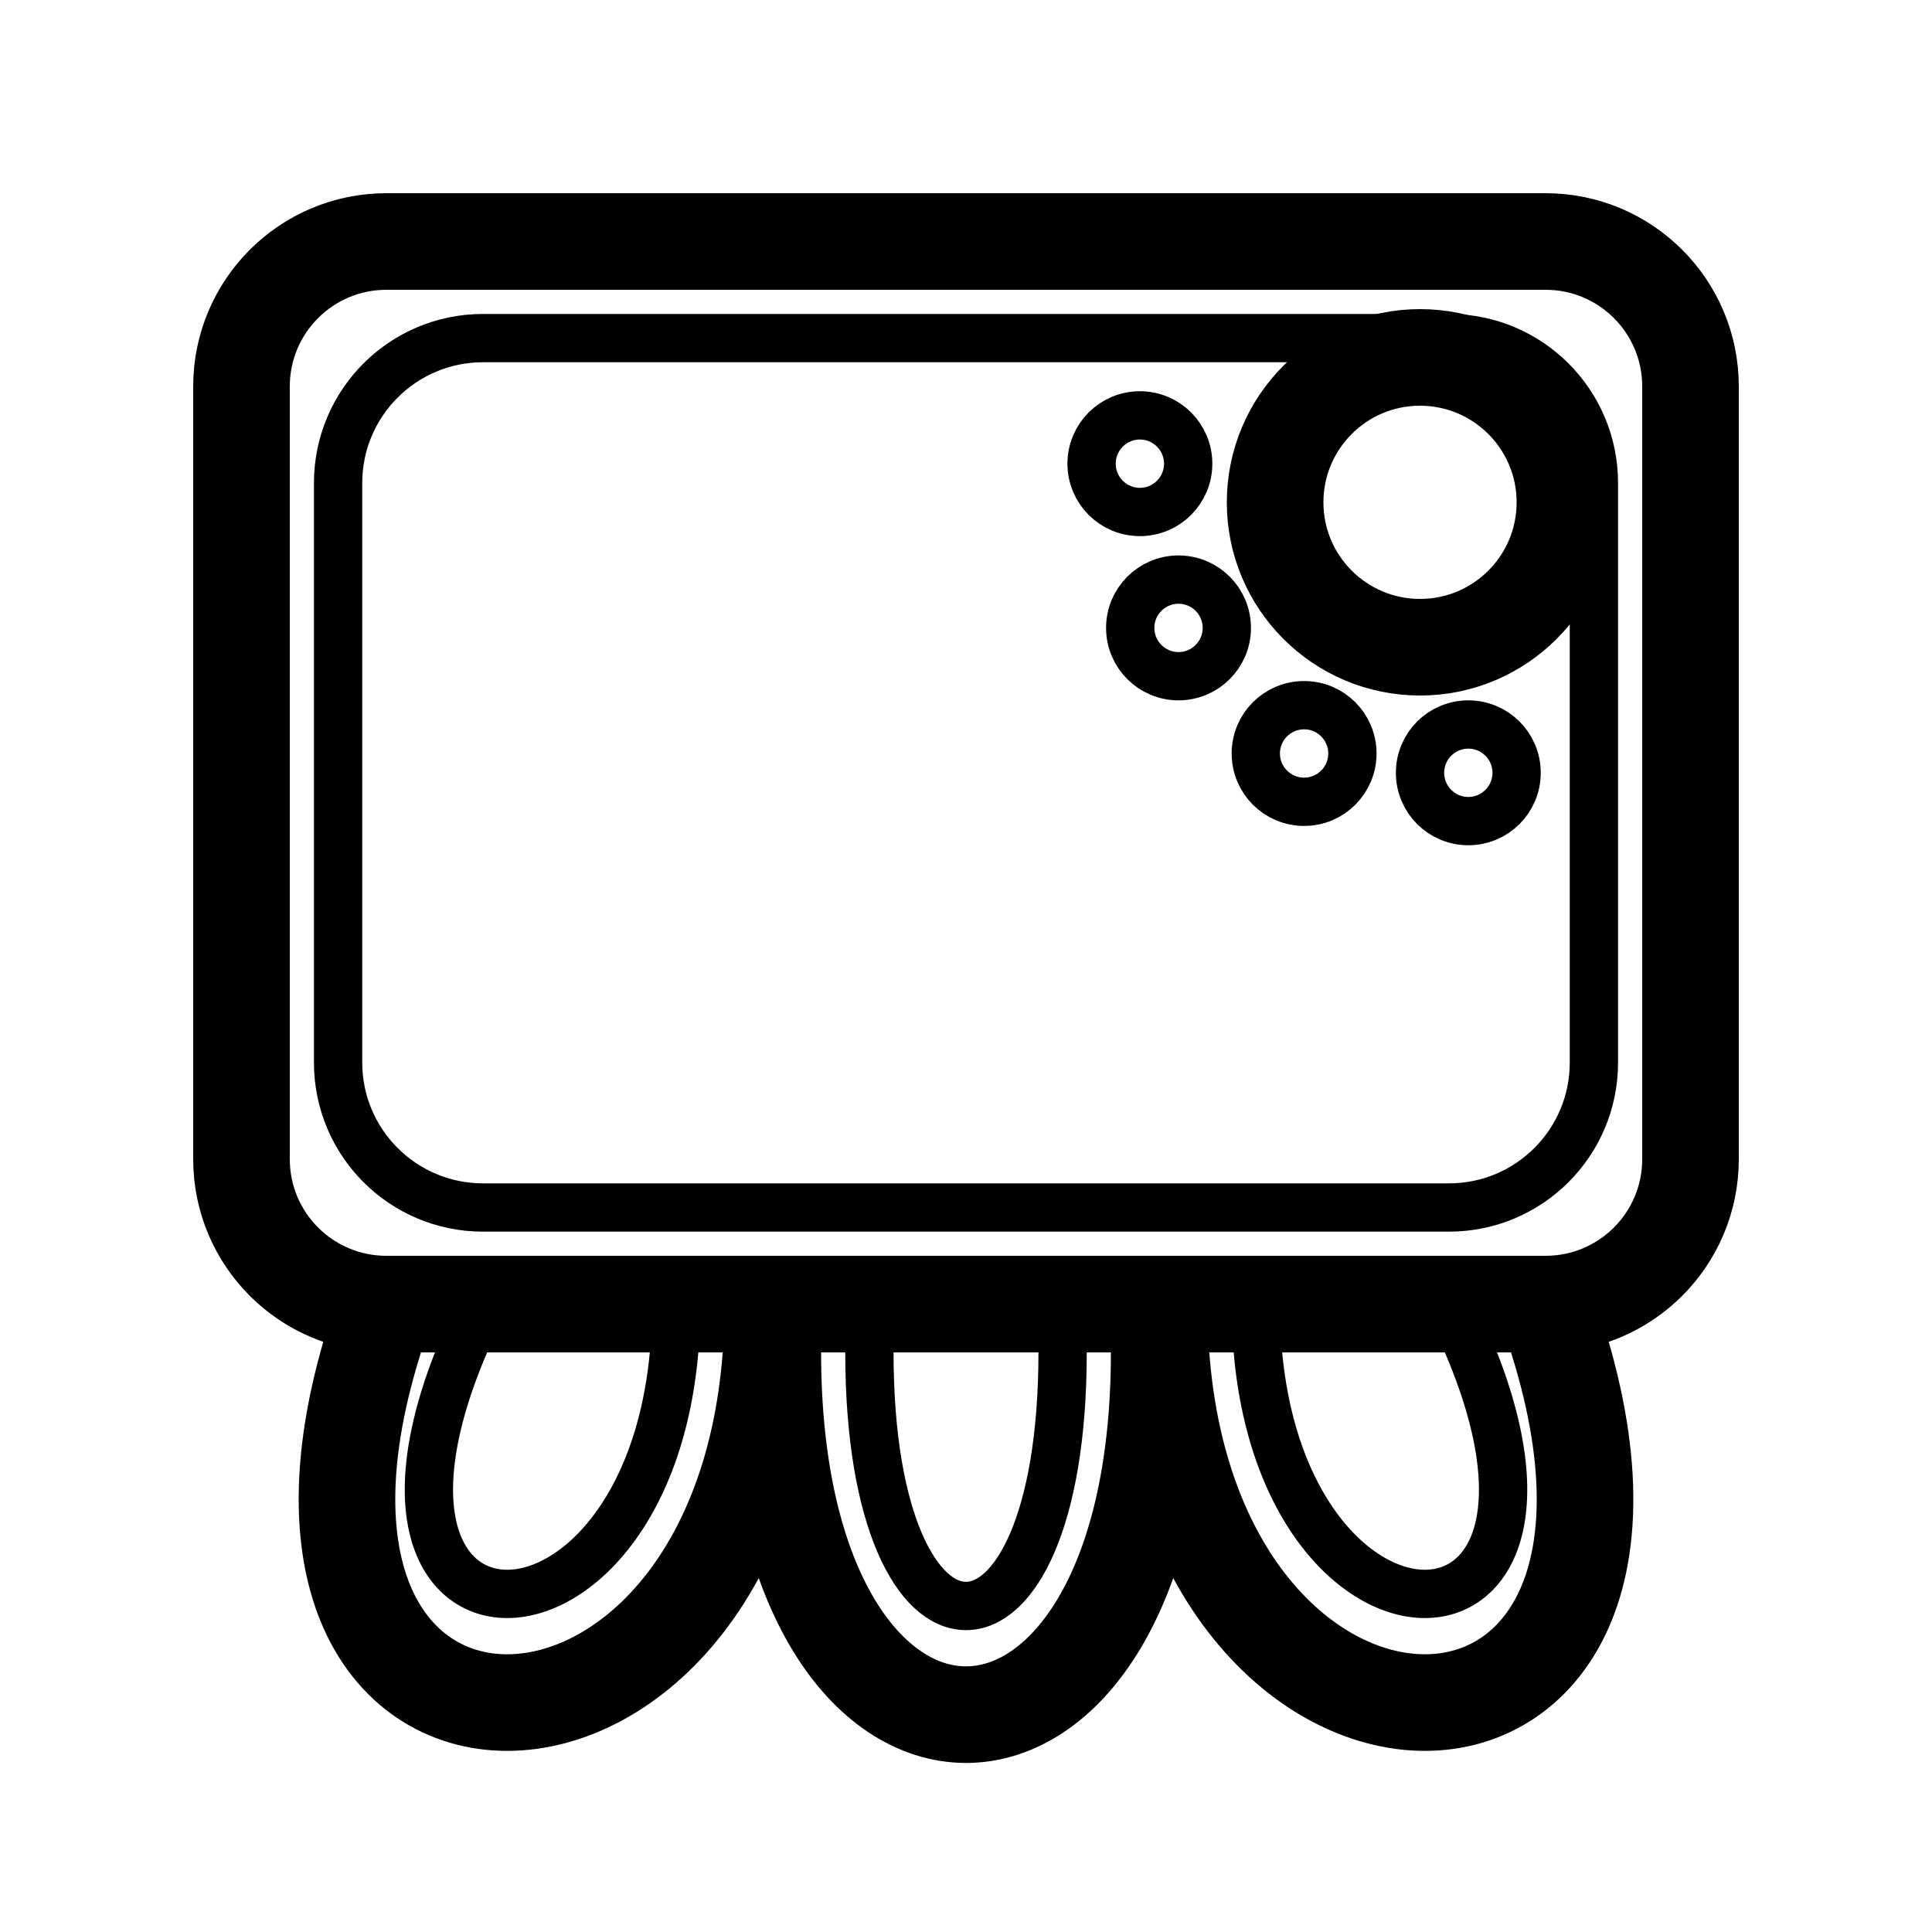
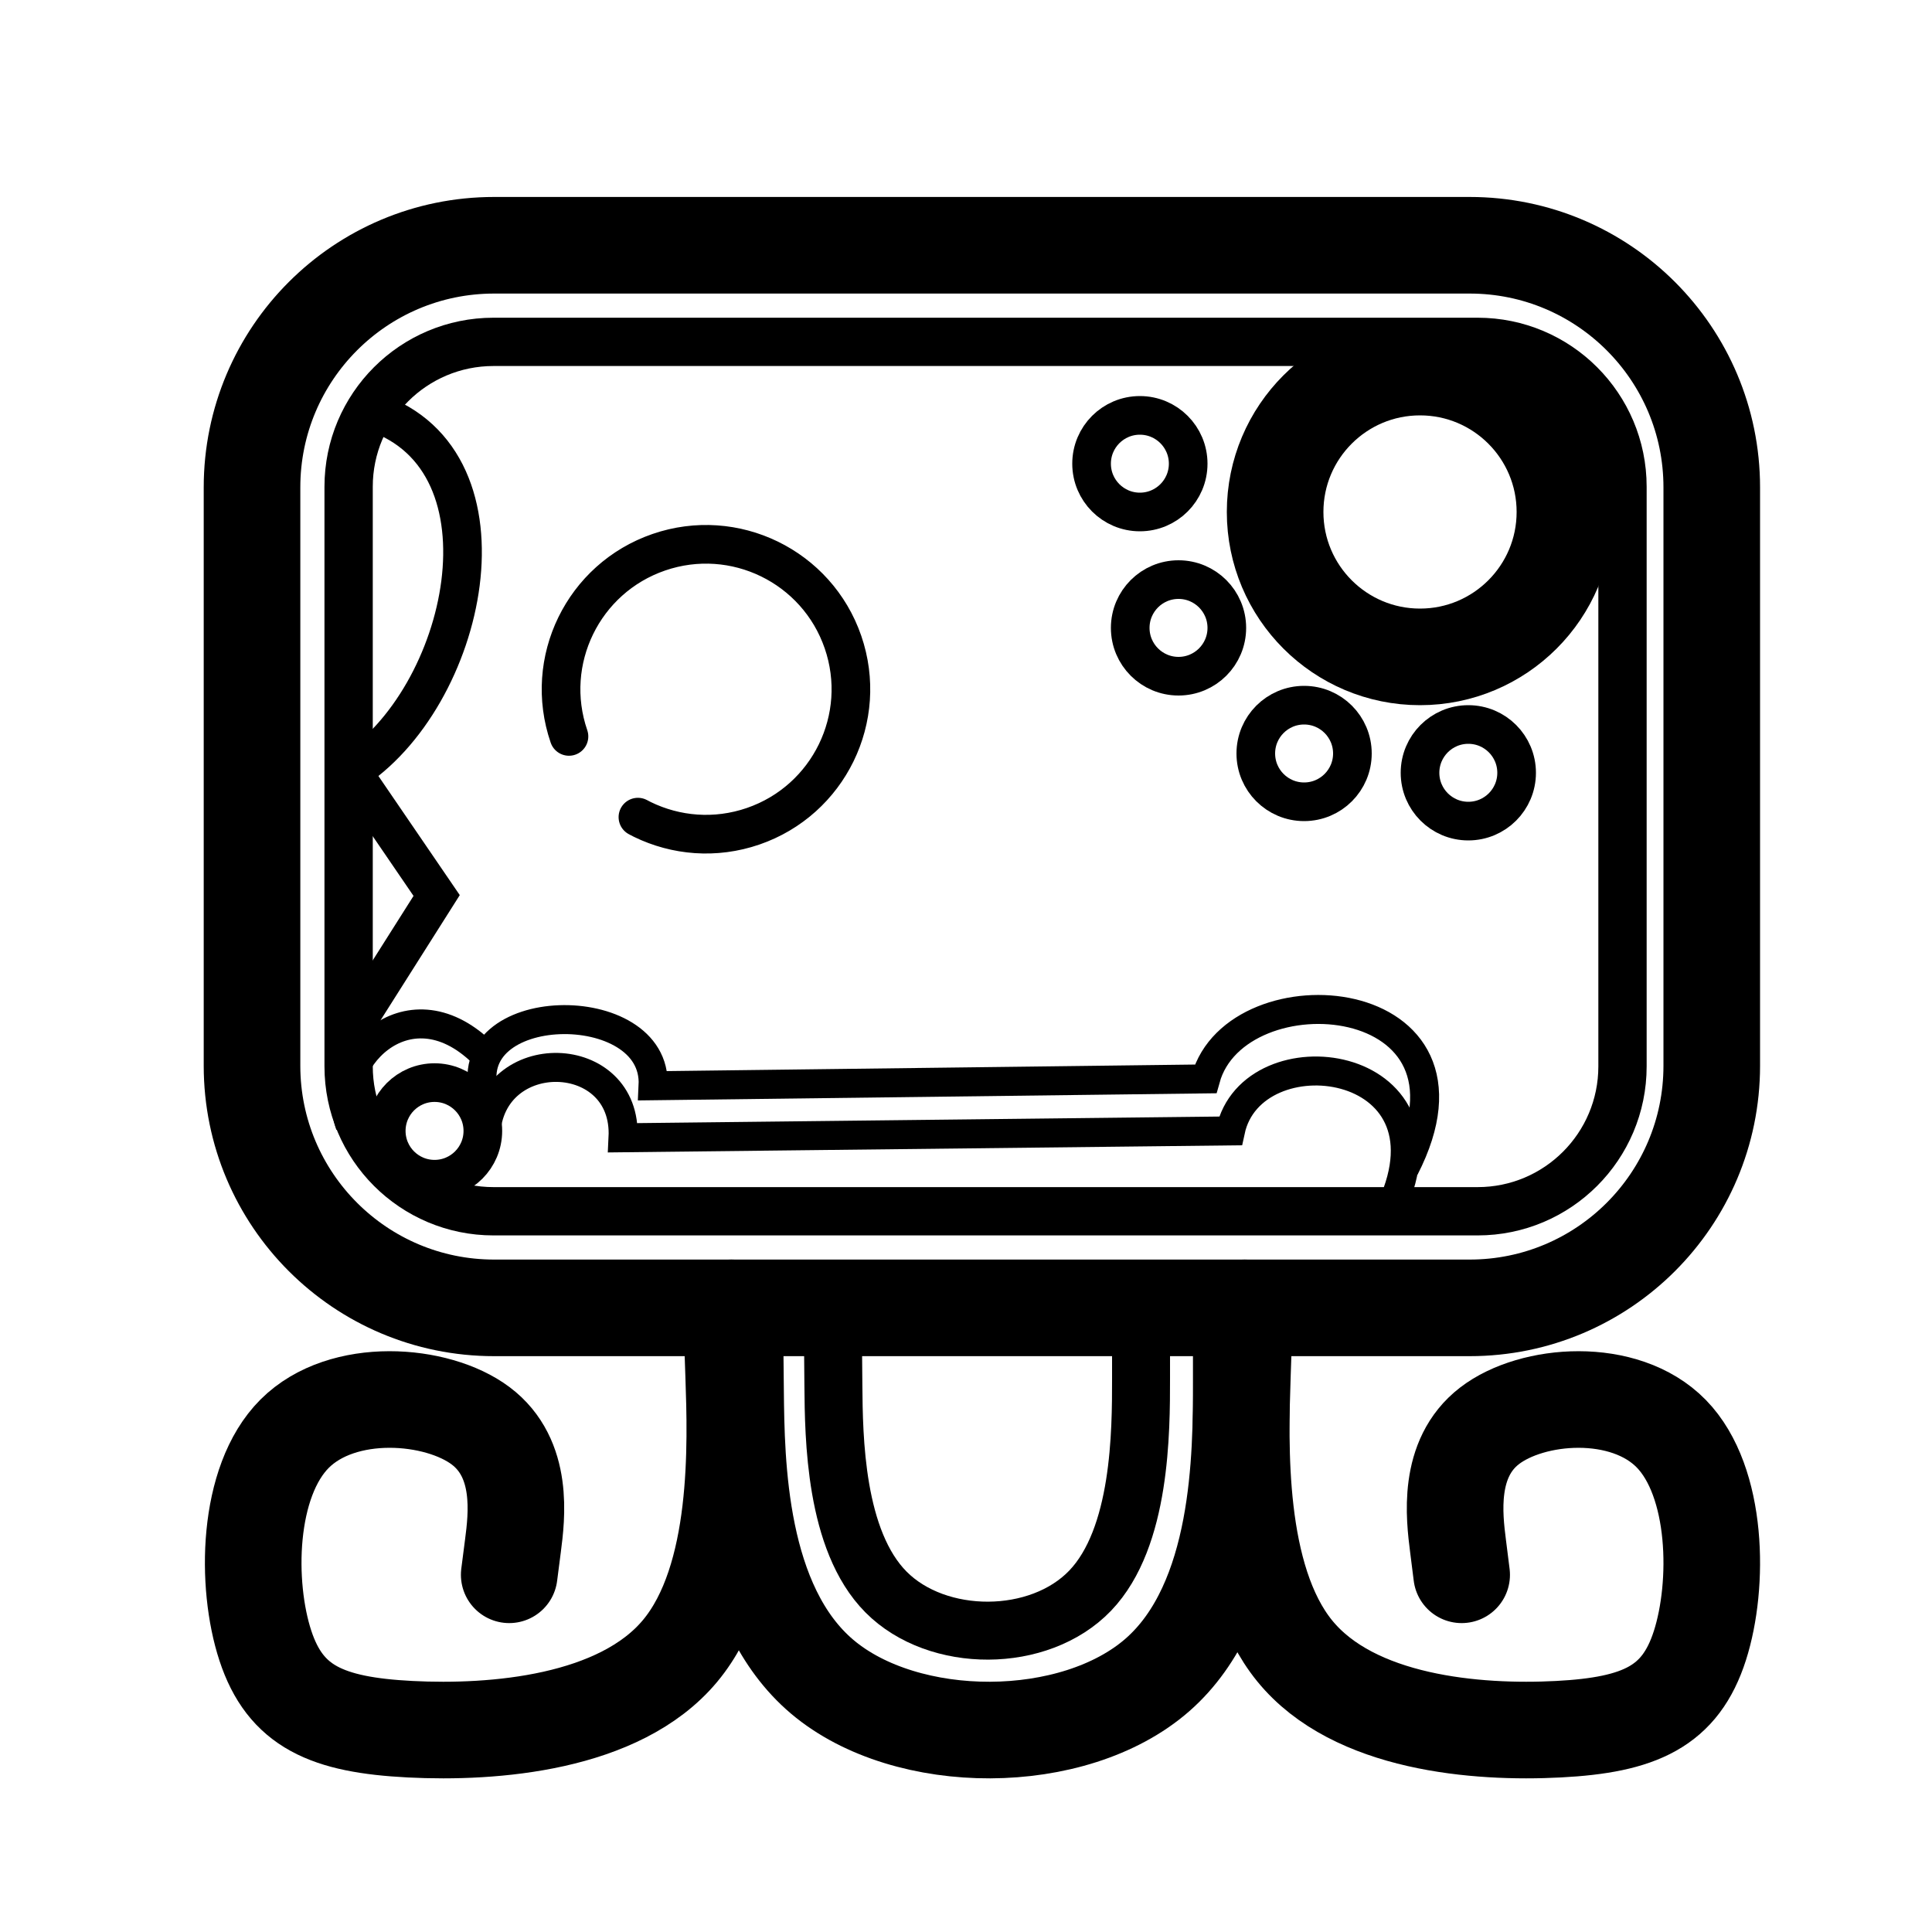
- <svg xmlns="http://www.w3.org/2000/svg" viewBox="0 0 200 200">
-   <rect x="25" y="25" width="150" height="110" fill="none" stroke-width="10" stroke="black" rx="15" ry="15" />
-   <rect x="35" y="35" width="130" height="90" fill="none" stroke-width="5" stroke="black" rx="15" ry="15" />
-   <path d="M80 140 C80 190, 120 190, 120 140" stroke="black" stroke-width="10" fill="none" />
-   <path d="M90 140 C90 175, 110 175, 110 140" stroke="black" stroke-width="5" fill="none" />
-   <path d="M40 135 C20 190, 80 190, 80 135" stroke="black" stroke-width="10" fill="none" />
-   <path d="M50 135 C30 175, 70 175, 70 135" stroke="black" stroke-width="5" fill="none" />
-   <path d="M120 135 C120 190, 180 190, 160 135" stroke="black" stroke-width="10" fill="none" />
-   <path d="M130 135 C130 175, 170 175, 150 135" stroke="black" stroke-width="5" fill="none" />
-   <circle r="15" cx="147" cy="52" fill="none" stroke-width="10" stroke="black" />
-   <circle r="5" cx="118" cy="48" fill="none" stroke-width="5" stroke="black" />
-   <circle r="5" cx="122" cy="65" fill="none" stroke-width="5" stroke="black" />
-   <circle r="5" cx="135" cy="78" fill="none" stroke-width="5" stroke="black" />
-   <circle r="5" cx="152" cy="80" fill="none" stroke-width="5" stroke="black" />
+ <svg xmlns="http://www.w3.org/2000/svg" xmlns:ns1="https://boxy-svg.com" viewBox="0 0 200 200">
+   <circle r="15" cx="147" cy="53" fill="none" stroke-width="10" stroke="black" />
+   <circle r="5" cx="118" cy="48" fill="none" stroke="black" style="stroke-width: 4px;" />
+   <circle r="5" cx="122" cy="65" fill="none" stroke="black" style="stroke-width: 4px;" />
+   <circle r="5" cx="135" cy="78" fill="none" stroke="black" style="stroke-width: 4px;" />
+   <circle r="5" cx="152" cy="80" fill="none" stroke="black" style="stroke-width: 4px;" />
+   <path style="stroke: rgb(0, 0, 0); fill: none; stroke-width: 4px;" d="M 38.721 42.668 C 53.779 47.742 48.359 72.375 36.234 79.968" />
+   <circle r="5" cx="44.984" cy="117.071" fill="none" stroke="black" style="stroke-width: 4px;" />
+   <path style="stroke: rgb(0, 0, 0); fill: none; stroke-width: 3px;" d="M 50.286 117.427 C 50.76 107.954 64.97 108.309 64.496 117.782 L 127.373 117.072 C 129.595 106.702 151.099 109.354 144.07 124.887" />
+   <path style="stroke: rgb(0, 0, 0); fill: none; stroke-width: 3px;" d="M 50.199 113.463 C 47.121 103.28 68.081 102.924 67.607 112.397 L 124.8 111.688 C 128.019 100.071 155.063 102.105 145.405 120.924" />
+   <circle r="15" cx="75.925" cy="62.825" fill="none" stroke="black" style="stroke-width: 4px; stroke-dashoffset: 11px; stroke-linecap: round; stroke-dasharray: 94;" transform="matrix(-0.945519, 0.325568, -0.325568, -0.945519, 165.3253, 106.0342)" />
+   <path d="M 36.802 52.886 L 50.312 61.774 L 23.292 61.774 L 36.802 52.886 Z" style="stroke: rgb(0, 0, 0); fill: none; stroke-width: 4px;" transform="matrix(0.017452, 0.999848, -0.999848, 0.017452, 97.43764, 54.98381)" ns1:shape="triangle 23.292 52.886 27.02 8.888 0.5 0 1@588e06ca" />
+   <path style="stroke: rgb(0, 0, 0); stroke-width: 3px; fill: none;" d="M 36.234 116.463 C 33.985 110.105 42.037 101.361 49.89 108.924" />
+   <g transform="matrix(1, 0, 0, 1, 1.088753, 0.389801)">
+     <rect x="25" y="25" width="151.112" height="110" fill="none" stroke-width="10" stroke="black" rx="25.062" ry="25.062" style="" />
+     <rect x="35" y="35" width="131.872" height="90" fill="none" stroke-width="5" stroke="black" rx="15" ry="15" style="" />
+     <path style="stroke: rgb(0, 0, 0); fill: none; stroke-linecap: round; stroke-width: 10px;" d="M 51.624 162.632 L 52.012 159.624 C 52.399 156.615 53.175 150.598 48.669 147.21 C 44.162 143.822 34.375 143.062 29.412 148.025 C 24.45 152.987 24.313 163.671 26.382 169.968 C 28.451 176.265 32.725 178.176 41.372 178.618 C 50.02 179.059 63.039 178.033 69.309 170.518 C 75.58 163.004 75.1 149.002 74.861 142.001 L 74.621 135" ns1:d="M 51.624 162.632 U 53.95 144.581 U 24.587 142.303 U 24.176 174.355 U 37 180.086 U 76.059 177.006 U 74.621 135 1@bf31954c" />
+     <path style="stroke: rgb(0, 0, 0); fill: none; stroke-linecap: round; stroke-width: 10px;" d="M 153.296 151.073 L 153.675 154.082 C 154.053 157.09 154.811 163.107 150.409 166.495 C 146.006 169.883 136.445 170.643 131.597 165.68 C 126.749 160.718 126.615 150.034 128.636 143.737 C 130.657 137.44 134.833 135.529 143.281 135.088 C 151.728 134.646 164.448 135.672 170.573 143.187 C 176.699 150.701 176.23 164.703 175.996 171.704 L 175.762 178.705" transform="matrix(-1, 0, 0, -1, 303.518, 313.7054)" ns1:d="M 153.296 151.073 U 155.568 169.124 U 126.883 171.402 U 126.481 139.35 U 139.009 133.619 U 177.167 136.699 U 175.762 178.705 1@e5dc63b0" />
+     <path style="stroke: rgb(0, 0, 0); fill: none; stroke-width: 10px;" d="M 74.979 136.234 L 75.056 143.625 C 75.133 151.015 75.288 165.797 84.025 173.187 C 92.763 180.578 110.085 180.578 118.745 172.982 C 127.406 165.385 127.406 150.193 127.406 142.596 L 127.406 135" ns1:d="M 74.979 136.234 U 75.442 180.578 U 127.406 180.578 U 127.406 135 1@2d849bff" />
+     <path style="stroke: rgb(0, 0, 0); fill: none; stroke-width: 6px;" d="M 85.136 137.692 L 85.183 143.038 C 85.23 148.385 85.323 159.077 90.639 164.424 C 95.955 169.77 106.494 169.77 111.763 164.275 C 117.032 158.78 117.032 147.789 117.032 142.294 L 117.032 136.799" ns1:d="M 85.136 137.692 U 85.417 169.77 U 117.032 169.77 U 117.032 136.799 1@85cdca78" />
+   </g>
</svg>
